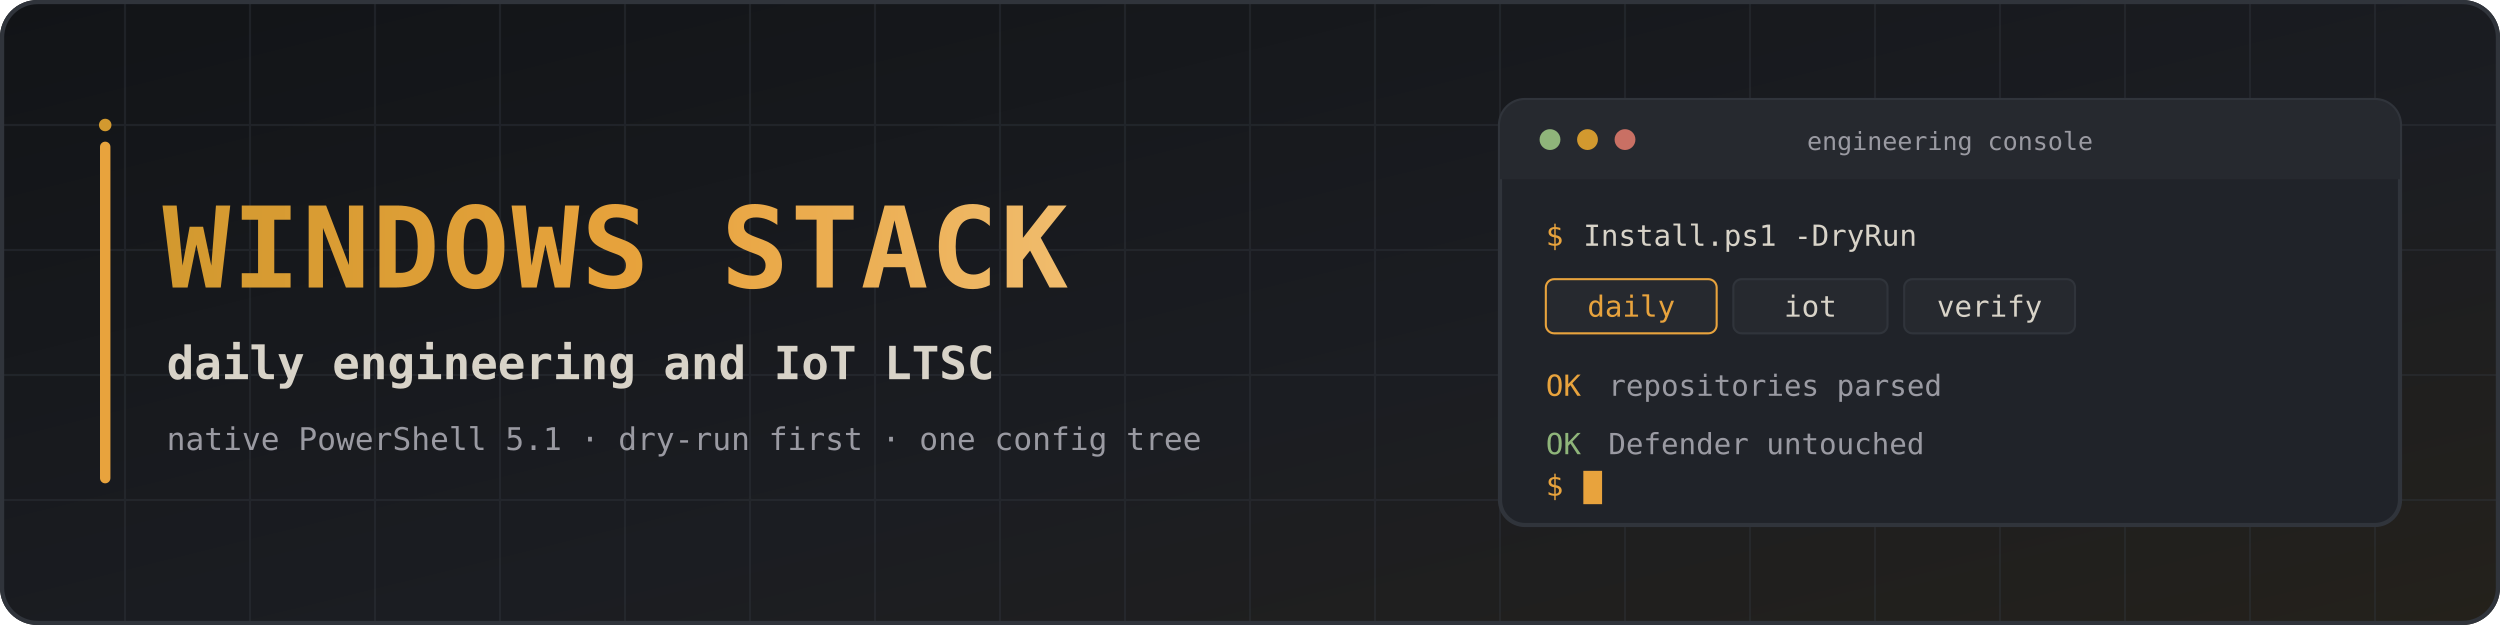
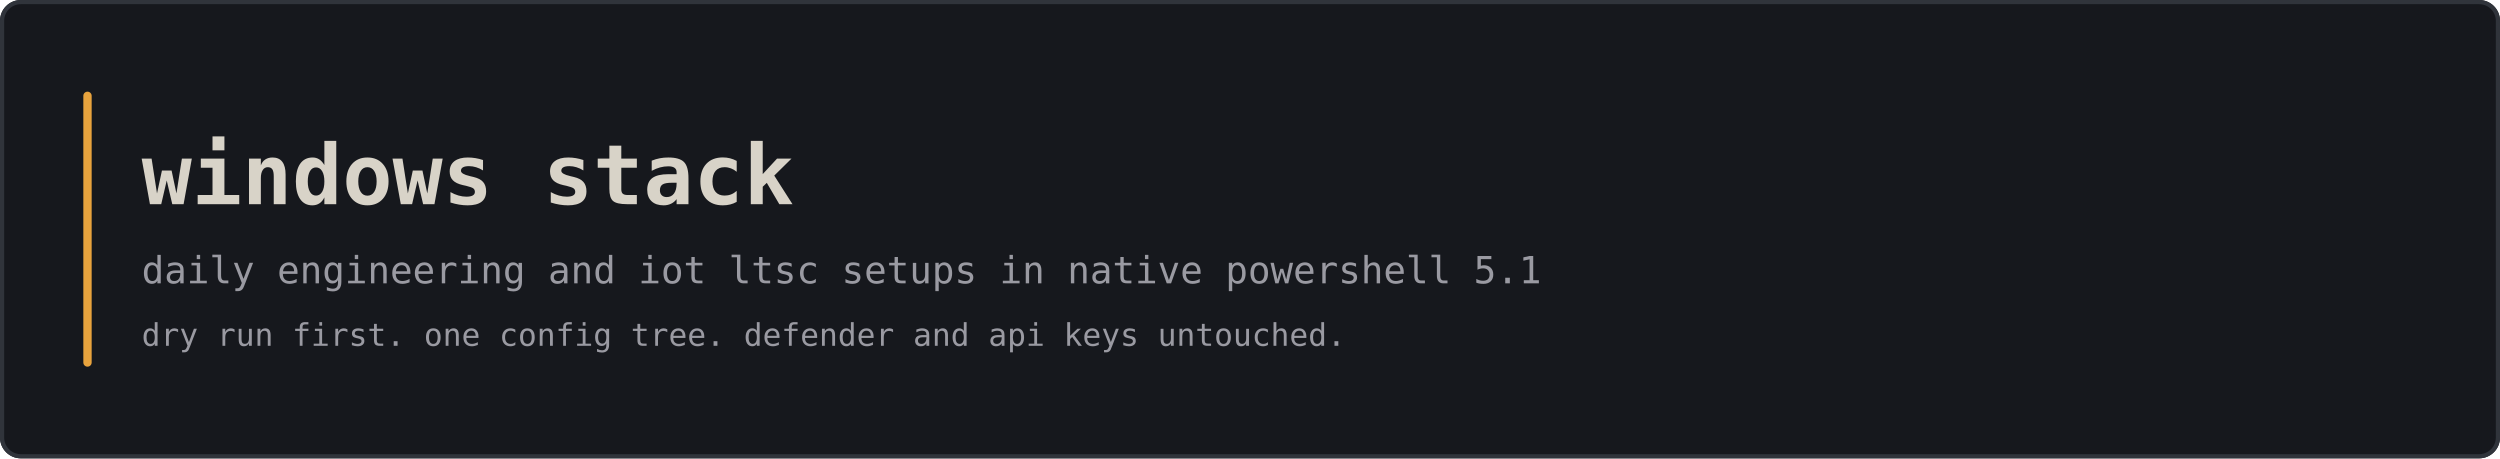
- <svg xmlns="http://www.w3.org/2000/svg" width="1200" height="300" viewBox="0 0 1200 300" role="img" aria-label="Windows engineering stack in graphite and amber">
-   <defs>
-     <linearGradient id="bg" x1="0" y1="0" x2="1" y2="1">
-       <stop offset="0%" stop-color="#121417" />
-       <stop offset="58%" stop-color="#1b1d22" />
-       <stop offset="100%" stop-color="#24211b" />
-     </linearGradient>
-     <linearGradient id="amber" x1="0" y1="0" x2="1" y2="0">
-       <stop offset="0%" stop-color="#D2992F" />
-       <stop offset="55%" stop-color="#E8A33D" />
-       <stop offset="100%" stop-color="#F0BC6D" />
-     </linearGradient>
-   </defs>
-   <rect width="1200" height="300" rx="18" fill="url(#bg)" />
-   <rect x="1" y="1" width="1198" height="298" rx="17" fill="none" stroke="#30343B" stroke-width="2" />
-   <g stroke="#30343B" stroke-width="1" opacity="0.42">
-     <path d="M0 60 H1200 M0 120 H1200 M0 180 H1200 M0 240 H1200" />
-     <path d="M60 0 V300 M120 0 V300 M180 0 V300 M240 0 V300 M300 0 V300 M360 0 V300 M420 0 V300 M480 0 V300 M540 0 V300 M600 0 V300 M660 0 V300 M720 0 V300 M780 0 V300 M840 0 V300 M900 0 V300 M960 0 V300 M1020 0 V300 M1080 0 V300 M1140 0 V300" />
-   </g>
-   <rect x="48" y="68" width="5" height="164" rx="2.5" fill="#E8A33D" />
-   <circle cx="50.5" cy="60" r="3" fill="#D2992F" />
-   <text x="78" y="138" font-family="ui-monospace,SFMono-Regular,Menlo,Consolas,monospace" font-size="54" font-weight="700" letter-spacing="1" fill="url(#amber)">WINDOWS STACK</text>
-   <text x="80" y="182" font-family="ui-monospace,SFMono-Regular,Menlo,Consolas,monospace" font-size="22" font-weight="600" fill="#D8D3C8">daily engineering and IoT LTSC</text>
-   <text x="80" y="216" font-family="ui-monospace,SFMono-Regular,Menlo,Consolas,monospace" font-size="15" fill="#9A9AA2">native PowerShell 5.1 · dry-run first · one config tree</text>
-   <g transform="translate(720,48)">
-     <rect width="432" height="204" rx="12" fill="#202329" stroke="#30343B" stroke-width="2" />
-     <path d="M0 12 A12 12 0 0 1 12 0 H420 A12 12 0 0 1 432 12 V38 H0 Z" fill="#26292F" />
-     <circle cx="24" cy="19" r="5" fill="#8FB57A" />
-     <circle cx="42" cy="19" r="5" fill="#D2992F" />
-     <circle cx="60" cy="19" r="5" fill="#C97064" />
-     <text x="216" y="24" text-anchor="middle" font-family="ui-monospace,SFMono-Regular,Menlo,Consolas,monospace" font-size="12" fill="#9A9AA2">engineering console</text>
-     <g font-family="ui-monospace,SFMono-Regular,Menlo,Consolas,monospace" font-size="14">
-       <text x="22" y="70" fill="#E8A33D">$</text>
-       <text x="40" y="70" fill="#D8D3C8">Install.ps1 -DryRun</text>
-       <rect x="22" y="86" width="82" height="26" rx="4" fill="#26292F" stroke="#E8A33D" />
-       <text x="63" y="104" text-anchor="middle" fill="#E8A33D">daily</text>
-       <rect x="112" y="86" width="74" height="26" rx="4" fill="#26292F" stroke="#30343B" />
-       <text x="149" y="104" text-anchor="middle" fill="#D8D3C8">iot</text>
-       <rect x="194" y="86" width="82" height="26" rx="4" fill="#26292F" stroke="#30343B" />
-       <text x="235" y="104" text-anchor="middle" fill="#D8D3C8">verify</text>
-       <text x="22" y="142" fill="#E8A33D">OK</text>
-       <text x="52" y="142" fill="#9A9AA2">repositories parsed</text>
-       <text x="22" y="170" fill="#8FB57A">OK</text>
-       <text x="52" y="170" fill="#9A9AA2">Defender untouched</text>
-       <text x="22" y="190" fill="#E8A33D">$</text>
-       <rect x="40" y="178" width="9" height="16" fill="#E8A33D" />
-     </g>
-   </g>
+ <svg xmlns="http://www.w3.org/2000/svg" width="1200" height="220" viewBox="0 0 1200 220" role="img" aria-label="win11-engineering-stack in graphite and amber">
+   <rect width="1200" height="220" rx="10" fill="#16181D" />
+   <rect x="1" y="1" width="1198" height="218" rx="9" fill="none" stroke="#30343B" stroke-width="2" />
+   <rect x="40" y="44" width="4" height="132" rx="2" fill="#E8A33D" />
+   <text x="68" y="98" font-family="ui-monospace,SFMono-Regular,Menlo,Consolas,monospace" font-size="40" font-weight="700" fill="#D8D3C8">windows stack</text>
+   <text x="68" y="136" font-family="ui-monospace,SFMono-Regular,Menlo,Consolas,monospace" font-size="18" fill="#9A9AA2">daily engineering and iot ltsc setups in native powershell 5.1</text>
+   <text x="68" y="166" font-family="ui-monospace,SFMono-Regular,Menlo,Consolas,monospace" font-size="15" fill="#9A9AA2">dry run first. one config tree. defender and api keys untouched.</text>
</svg>
